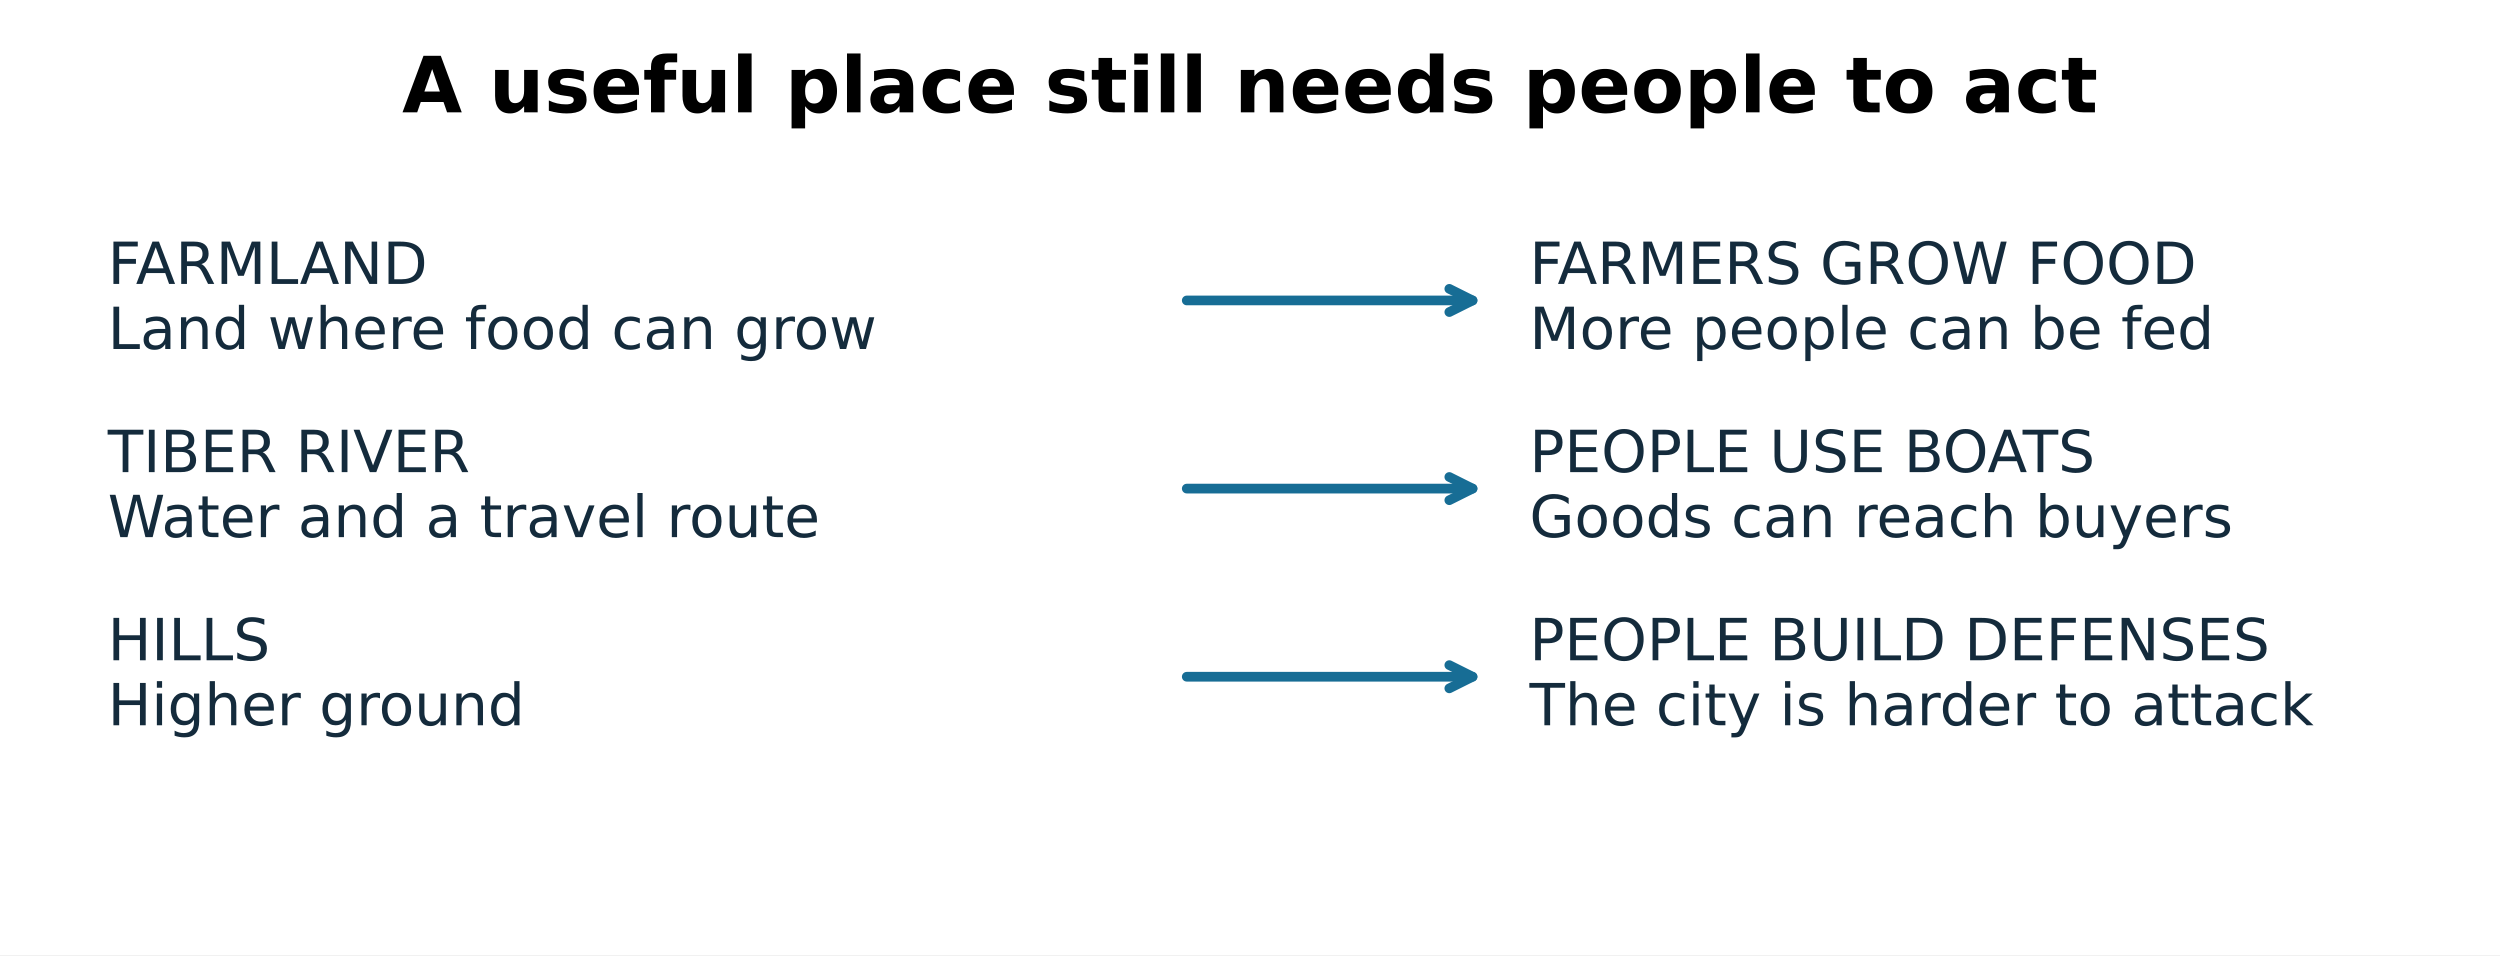
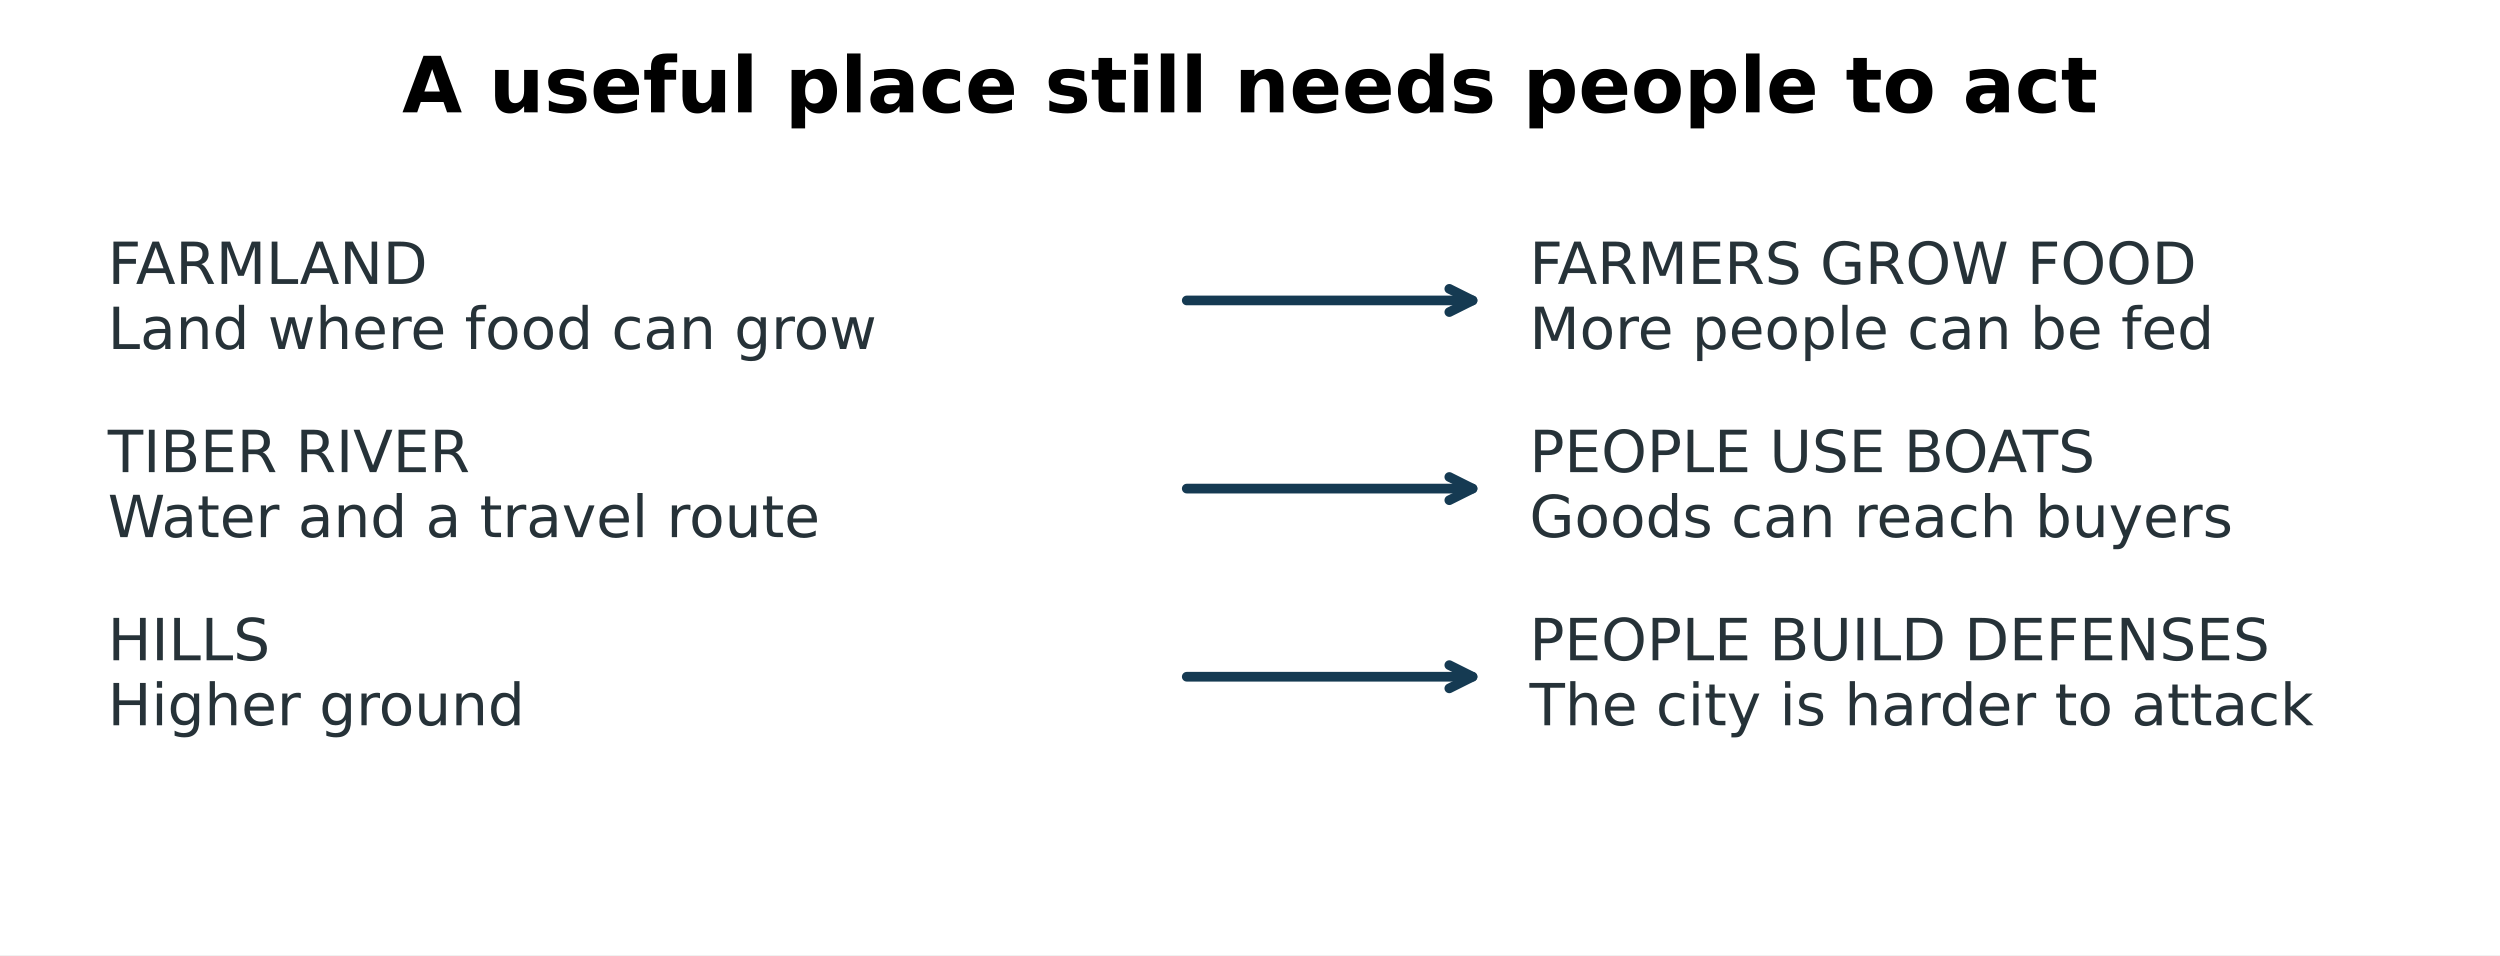
<svg xmlns="http://www.w3.org/2000/svg" width="516.6pt" height="197.352pt" viewBox="0 0 516.6 197.352" version="1.1">
  <defs>
    <style type="text/css">*{stroke-linejoin: round; stroke-linecap: butt}</style>
  </defs>
  <g id="figure_1">
    <g id="patch_1">
      <path d="M 0 197.352  L 516.6 197.352  L 516.6 0  L 0 0  z " style="fill: #ffffff" />
    </g>
    <g id="axes_1">
      <g id="text_1">
        <text style="font-weight: 700; font-size: 16px; font-family: 'DejaVu Sans'; text-anchor: middle" x="258.3" y="23.208" transform="rotate(-0 258.3 23.2083)">A useful place still needs people to act</text>
      </g>
      <g id="text_2">
-         <text style="font-size: 12px; font-family: 'DejaVu Sans'; fill: #142b3c" transform="translate(22.266 58.67816)">FARMLAND</text>
-         <text style="font-size: 12px; font-family: 'DejaVu Sans'; fill: #142b3c" transform="translate(22.266 72.11554)">Land where food can grow</text>
+         <text style="font-size: 12px; font-family: 'DejaVu Sans'; fill: #263238" transform="translate(22.266 58.67816)">FARMLAND</text>
+         <text style="font-size: 12px; font-family: 'DejaVu Sans'; fill: #263238" transform="translate(22.266 72.11554)">Land where food can grow</text>
      </g>
      <g id="patch_2">
-         <path d="M 245.23 62.086  Q 275.877 62.086 304.287 62.086  " style="fill: none; stroke: #176d95; stroke-width: 2; stroke-linecap: round" />
-         <path d="M 299.487 59.686  L 304.287 62.086  L 299.487 64.486  " style="fill: none; stroke: #176d95; stroke-width: 2; stroke-linecap: round" />
+         <path d="M 245.23 62.086  Q 275.877 62.086 304.287 62.086  " style="fill: none; stroke: #153a52; stroke-width: 2; stroke-linecap: round" />
+         <path d="M 299.487 59.686  L 304.287 62.086  L 299.487 64.486  " style="fill: none; stroke: #153a52; stroke-width: 2; stroke-linecap: round" />
      </g>
      <g id="text_3">
-         <text style="font-size: 12px; font-family: 'DejaVu Sans'; fill: #142b3c" transform="translate(316.053 58.67816)">FARMERS GROW FOOD</text>
-         <text style="font-size: 12px; font-family: 'DejaVu Sans'; fill: #142b3c" transform="translate(316.053 72.11554)">More people can be fed</text>
+         <text style="font-size: 12px; font-family: 'DejaVu Sans'; fill: #263238" transform="translate(316.053 58.67816)">FARMERS GROW FOOD</text>
+         <text style="font-size: 12px; font-family: 'DejaVu Sans'; fill: #263238" transform="translate(316.053 72.11554)">More people can be fed</text>
      </g>
      <g id="text_4">
-         <text style="font-size: 12px; font-family: 'DejaVu Sans'; fill: #142b3c" transform="translate(22.266 97.55546)">TIBER RIVER</text>
-         <text style="font-size: 12px; font-family: 'DejaVu Sans'; fill: #142b3c" transform="translate(22.266 110.9928)">Water and a travel route</text>
+         <text style="font-size: 12px; font-family: 'DejaVu Sans'; fill: #263238" transform="translate(22.266 97.55546)">TIBER RIVER</text>
+         <text style="font-size: 12px; font-family: 'DejaVu Sans'; fill: #263238" transform="translate(22.266 110.9928)">Water and a travel route</text>
      </g>
      <g id="patch_3">
-         <path d="M 245.23 100.963  Q 275.877 100.963 304.287 100.963  " style="fill: none; stroke: #176d95; stroke-width: 2; stroke-linecap: round" />
-         <path d="M 299.487 98.563  L 304.287 100.963  L 299.487 103.363  " style="fill: none; stroke: #176d95; stroke-width: 2; stroke-linecap: round" />
+         <path d="M 245.23 100.963  Q 275.877 100.963 304.287 100.963  " style="fill: none; stroke: #153a52; stroke-width: 2; stroke-linecap: round" />
+         <path d="M 299.487 98.563  L 304.287 100.963  L 299.487 103.363  " style="fill: none; stroke: #153a52; stroke-width: 2; stroke-linecap: round" />
      </g>
      <g id="text_5">
-         <text style="font-size: 12px; font-family: 'DejaVu Sans'; fill: #142b3c" transform="translate(316.053 97.55546)">PEOPLE USE BOATS</text>
-         <text style="font-size: 12px; font-family: 'DejaVu Sans'; fill: #142b3c" transform="translate(316.053 110.9928)">Goods can reach buyers</text>
+         <text style="font-size: 12px; font-family: 'DejaVu Sans'; fill: #263238" transform="translate(316.053 97.55546)">PEOPLE USE BOATS</text>
+         <text style="font-size: 12px; font-family: 'DejaVu Sans'; fill: #263238" transform="translate(316.053 110.9928)">Goods can reach buyers</text>
      </g>
      <g id="text_6">
-         <text style="font-size: 12px; font-family: 'DejaVu Sans'; fill: #142b3c" transform="translate(22.266 136.4328)">HILLS</text>
-         <text style="font-size: 12px; font-family: 'DejaVu Sans'; fill: #142b3c" transform="translate(22.266 149.8701)">Higher ground</text>
+         <text style="font-size: 12px; font-family: 'DejaVu Sans'; fill: #263238" transform="translate(22.266 136.4328)">HILLS</text>
+         <text style="font-size: 12px; font-family: 'DejaVu Sans'; fill: #263238" transform="translate(22.266 149.8701)">Higher ground</text>
      </g>
      <g id="patch_4">
-         <path d="M 245.23 139.84  Q 275.877 139.84 304.287 139.84  " style="fill: none; stroke: #176d95; stroke-width: 2; stroke-linecap: round" />
-         <path d="M 299.487 137.44  L 304.287 139.84  L 299.487 142.24  " style="fill: none; stroke: #176d95; stroke-width: 2; stroke-linecap: round" />
+         <path d="M 245.23 139.84  Q 275.877 139.84 304.287 139.84  " style="fill: none; stroke: #153a52; stroke-width: 2; stroke-linecap: round" />
+         <path d="M 299.487 137.44  L 304.287 139.84  L 299.487 142.24  " style="fill: none; stroke: #153a52; stroke-width: 2; stroke-linecap: round" />
      </g>
      <g id="text_7">
-         <text style="font-size: 12px; font-family: 'DejaVu Sans'; fill: #142b3c" transform="translate(316.053 136.4328)">PEOPLE BUILD DEFENSES</text>
-         <text style="font-size: 12px; font-family: 'DejaVu Sans'; fill: #142b3c" transform="translate(316.053 149.8701)">The city is harder to attack</text>
+         <text style="font-size: 12px; font-family: 'DejaVu Sans'; fill: #263238" transform="translate(316.053 136.4328)">PEOPLE BUILD DEFENSES</text>
+         <text style="font-size: 12px; font-family: 'DejaVu Sans'; fill: #263238" transform="translate(316.053 149.8701)">The city is harder to attack</text>
      </g>
    </g>
  </g>
</svg>
